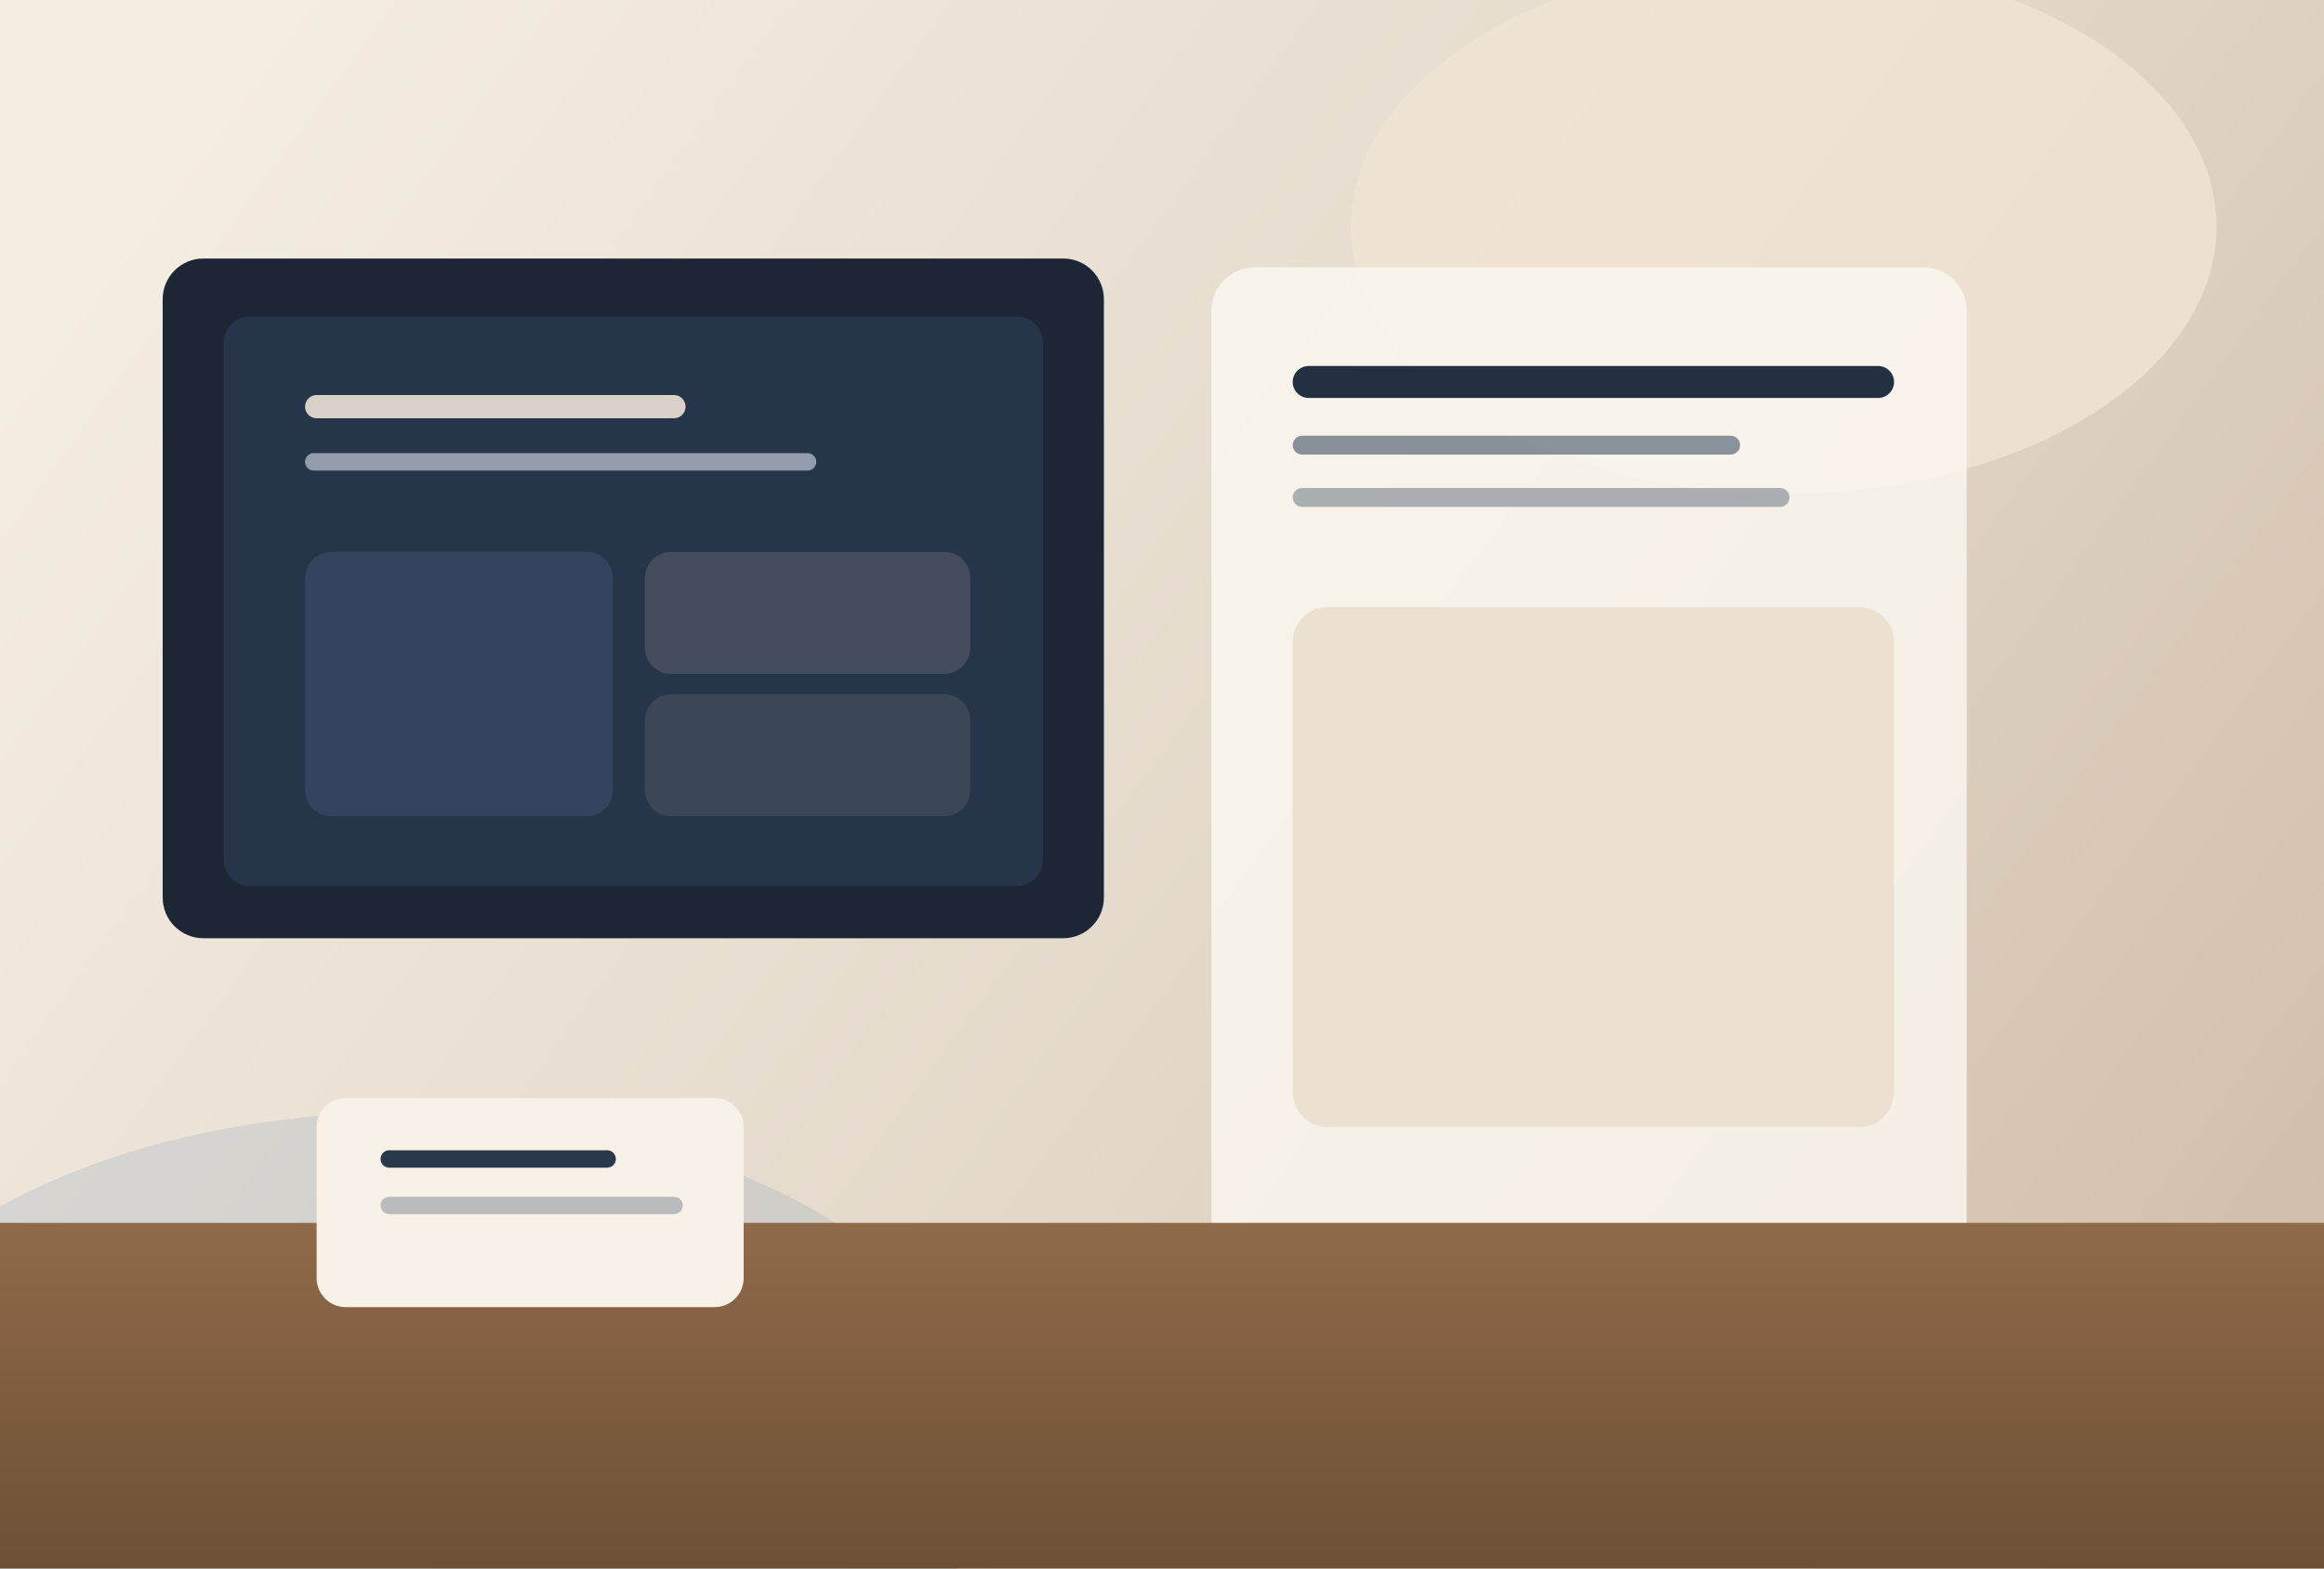
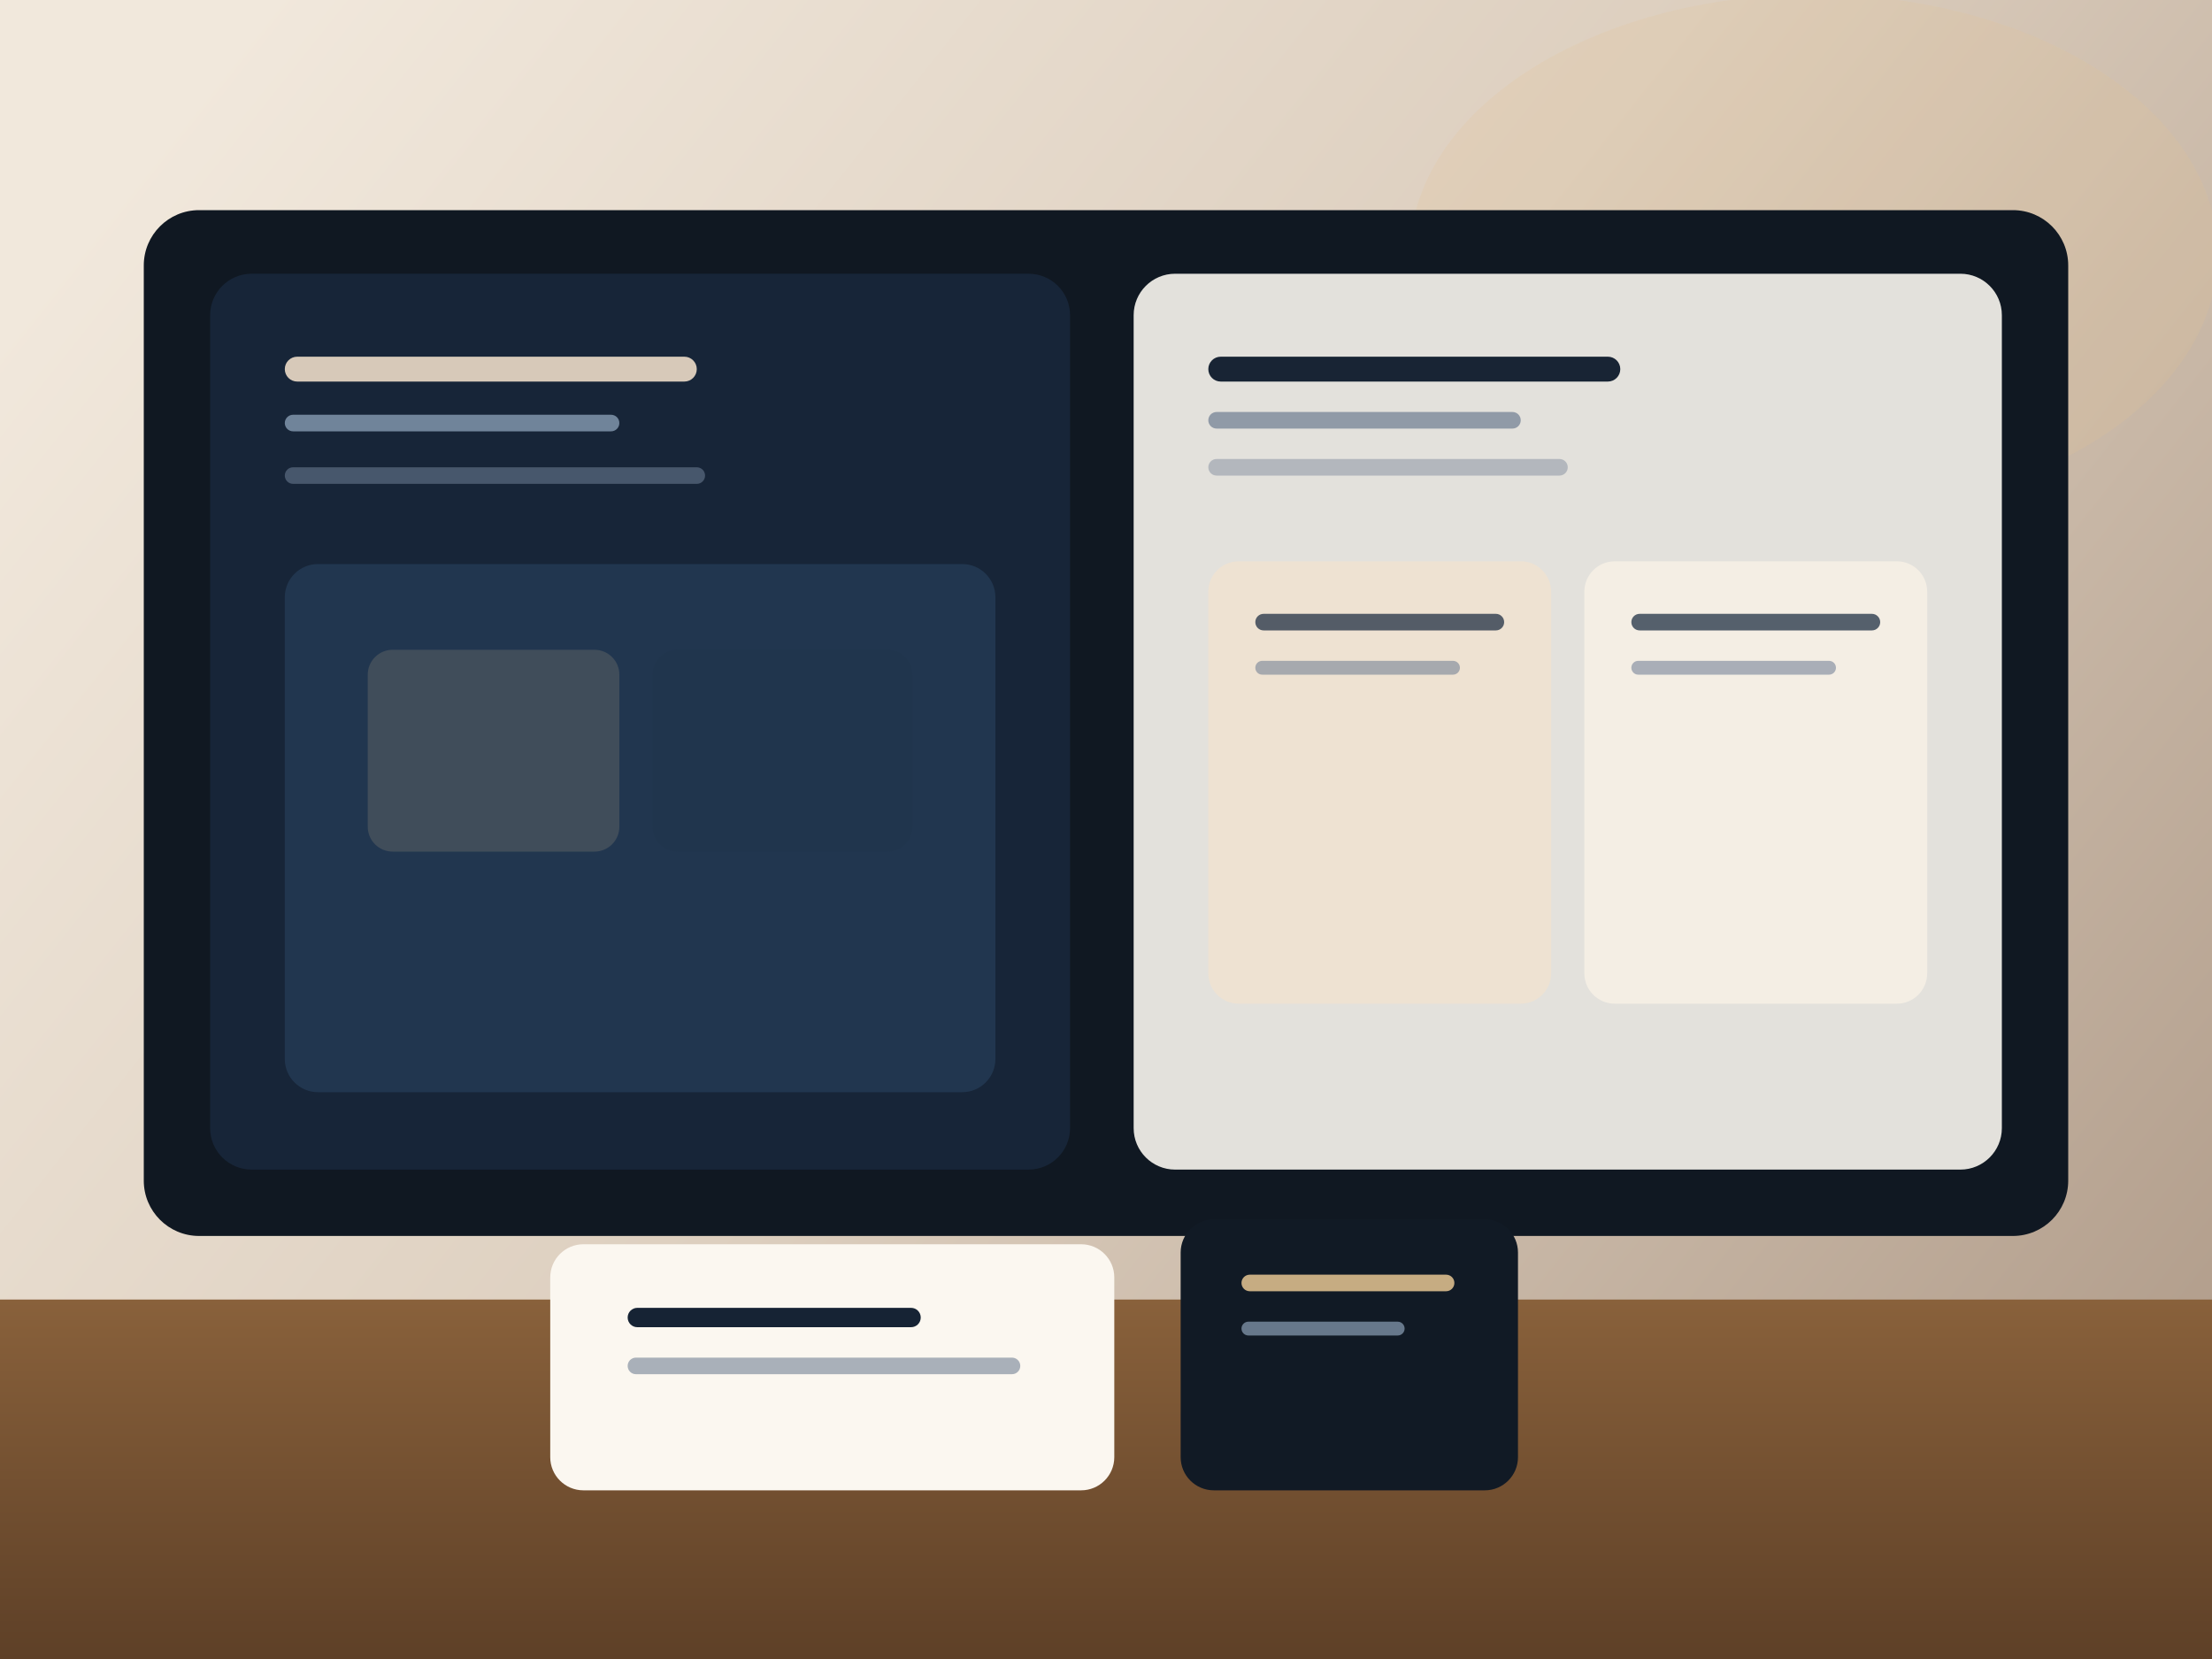
- <svg xmlns="http://www.w3.org/2000/svg" width="1600" height="1080" viewBox="0 0 1600 1080" fill="none">
-   <rect width="1600" height="1080" fill="url(#bg)" />
-   <ellipse cx="1228" cy="156" rx="298" ry="184" fill="#F2E5D5" fill-opacity="0.76" />
-   <ellipse cx="278" cy="1002" rx="404" ry="236" fill="#90A3BA" fill-opacity="0.24" />
-   <rect x="112" y="178" width="648" height="468" rx="28" fill="#1C2634" />
-   <rect x="154" y="218" width="564" height="392" rx="18" fill="#27354A" />
-   <rect x="210" y="272" width="262" height="16" rx="8" fill="#F0E6D8" fill-opacity="0.88" />
-   <rect x="210" y="312" width="352" height="12" rx="6" fill="#D4DCE8" fill-opacity="0.62" />
-   <rect x="210" y="380" width="212" height="182" rx="18" fill="#34435E" />
-   <rect x="444" y="380" width="224" height="84" rx="18" fill="#F3E3D0" fill-opacity="0.14" />
-   <rect x="444" y="478" width="224" height="84" rx="18" fill="#F3E3D0" fill-opacity="0.1" />
-   <rect x="834" y="184" width="520" height="686" rx="30" fill="#FBF7F0" fill-opacity="0.82" />
-   <rect x="890" y="252" width="414" height="22" rx="11" fill="#223041" />
-   <rect x="890" y="300" width="308" height="13" rx="6.5" fill="#566475" fill-opacity="0.68" />
-   <rect x="890" y="336" width="342" height="13" rx="6.5" fill="#566475" fill-opacity="0.48" />
-   <rect x="890" y="418" width="414" height="358" rx="24" fill="#ECE1D0" />
-   <rect x="0" y="842" width="1600" height="238" fill="url(#desk)" />
-   <rect x="218" y="756" width="294" height="144" rx="20" fill="#F8F1E7" />
-   <rect x="262" y="792" width="162" height="12" rx="6" fill="#2A384B" />
-   <rect x="262" y="824" width="208" height="12" rx="6" fill="#6B7788" fill-opacity="0.44" />
+ <svg xmlns="http://www.w3.org/2000/svg" width="1600" height="1200" viewBox="0 0 1600 1200" fill="none">
+   <rect width="1600" height="1200" fill="url(#bg)" />
+   <ellipse cx="1312" cy="184" rx="292" ry="188" fill="#E4C391" fill-opacity="0.18" />
+   <rect x="104" y="152" width="1392" height="742" rx="40" fill="#101822" />
+   <rect x="152" y="198" width="622" height="648" rx="30" fill="#172538" />
+   <rect x="206" y="258" width="298" height="18" rx="9" fill="#F0DFCA" fill-opacity="0.88" />
+   <rect x="206" y="300" width="242" height="12" rx="6" fill="#9BB0C8" fill-opacity="0.68" />
+   <rect x="206" y="338" width="304" height="12" rx="6" fill="#9BB0C8" fill-opacity="0.36" />
+   <rect x="206" y="408" width="514" height="382" rx="24" fill="#21364F" />
+   <rect x="266" y="470" width="182" height="146" rx="18" fill="#E4C391" fill-opacity="0.16" />
+   <rect x="472" y="470" width="188" height="146" rx="18" fill="#20354D" />
+   <rect x="820" y="198" width="628" height="648" rx="30" fill="#FAF7F1" fill-opacity="0.9" />
+   <rect x="874" y="258" width="298" height="18" rx="9" fill="#182434" />
+   <rect x="874" y="298" width="226" height="12" rx="6" fill="#66758B" fill-opacity="0.66" />
+   <rect x="874" y="332" width="260" height="12" rx="6" fill="#66758B" fill-opacity="0.38" />
+   <rect x="874" y="406" width="248" height="320" rx="22" fill="#EEE2D2" />
+   <rect x="1146" y="406" width="248" height="320" rx="22" fill="#F4EEE4" />
+   <rect x="908" y="444" width="180" height="12" rx="6" fill="#1E2F43" fill-opacity="0.74" />
+   <rect x="1180" y="444" width="180" height="12" rx="6" fill="#1E2F43" fill-opacity="0.74" />
+   <rect x="908" y="478" width="148" height="10" rx="5" fill="#6A7890" fill-opacity="0.54" />
+   <rect x="1180" y="478" width="148" height="10" rx="5" fill="#6A7890" fill-opacity="0.54" />
+   <rect x="0" y="940" width="1600" height="260" fill="url(#desk)" />
+   <rect x="398" y="900" width="408" height="178" rx="24" fill="#FBF7F0" />
+   <rect x="454" y="946" width="212" height="14" rx="7" fill="#162334" />
+   <rect x="454" y="982" width="284" height="12" rx="6" fill="#6A7990" fill-opacity="0.56" />
+   <rect x="854" y="882" width="244" height="196" rx="24" fill="#111A25" />
+   <rect x="898" y="922" width="154" height="12" rx="6" fill="#E4C391" fill-opacity="0.86" />
+   <rect x="898" y="956" width="118" height="10" rx="5" fill="#A6BCD4" fill-opacity="0.58" />
  <defs>
-     <linearGradient id="bg" x1="142" y1="66" x2="1460" y2="1030" gradientUnits="userSpaceOnUse">
-       <stop stop-color="#F4EDE2" />
-       <stop offset="0.54" stop-color="#E4D9CB" />
-       <stop offset="1" stop-color="#D1C0AB" />
+     <linearGradient id="bg" x1="140" y1="62" x2="1468" y2="1118" gradientUnits="userSpaceOnUse">
+       <stop stop-color="#F1E8DC" />
+       <stop offset="0.48" stop-color="#DDCFBF" />
+       <stop offset="1" stop-color="#B39F8D" />
    </linearGradient>
-     <linearGradient id="desk" x1="800" y1="842" x2="800" y2="1080" gradientUnits="userSpaceOnUse">
-       <stop stop-color="#8F6A49" />
-       <stop offset="1" stop-color="#6D5036" />
+     <linearGradient id="desk" x1="800" y1="940" x2="800" y2="1200" gradientUnits="userSpaceOnUse">
+       <stop stop-color="#89613B" />
+       <stop offset="1" stop-color="#5E4027" />
    </linearGradient>
  </defs>
</svg>
